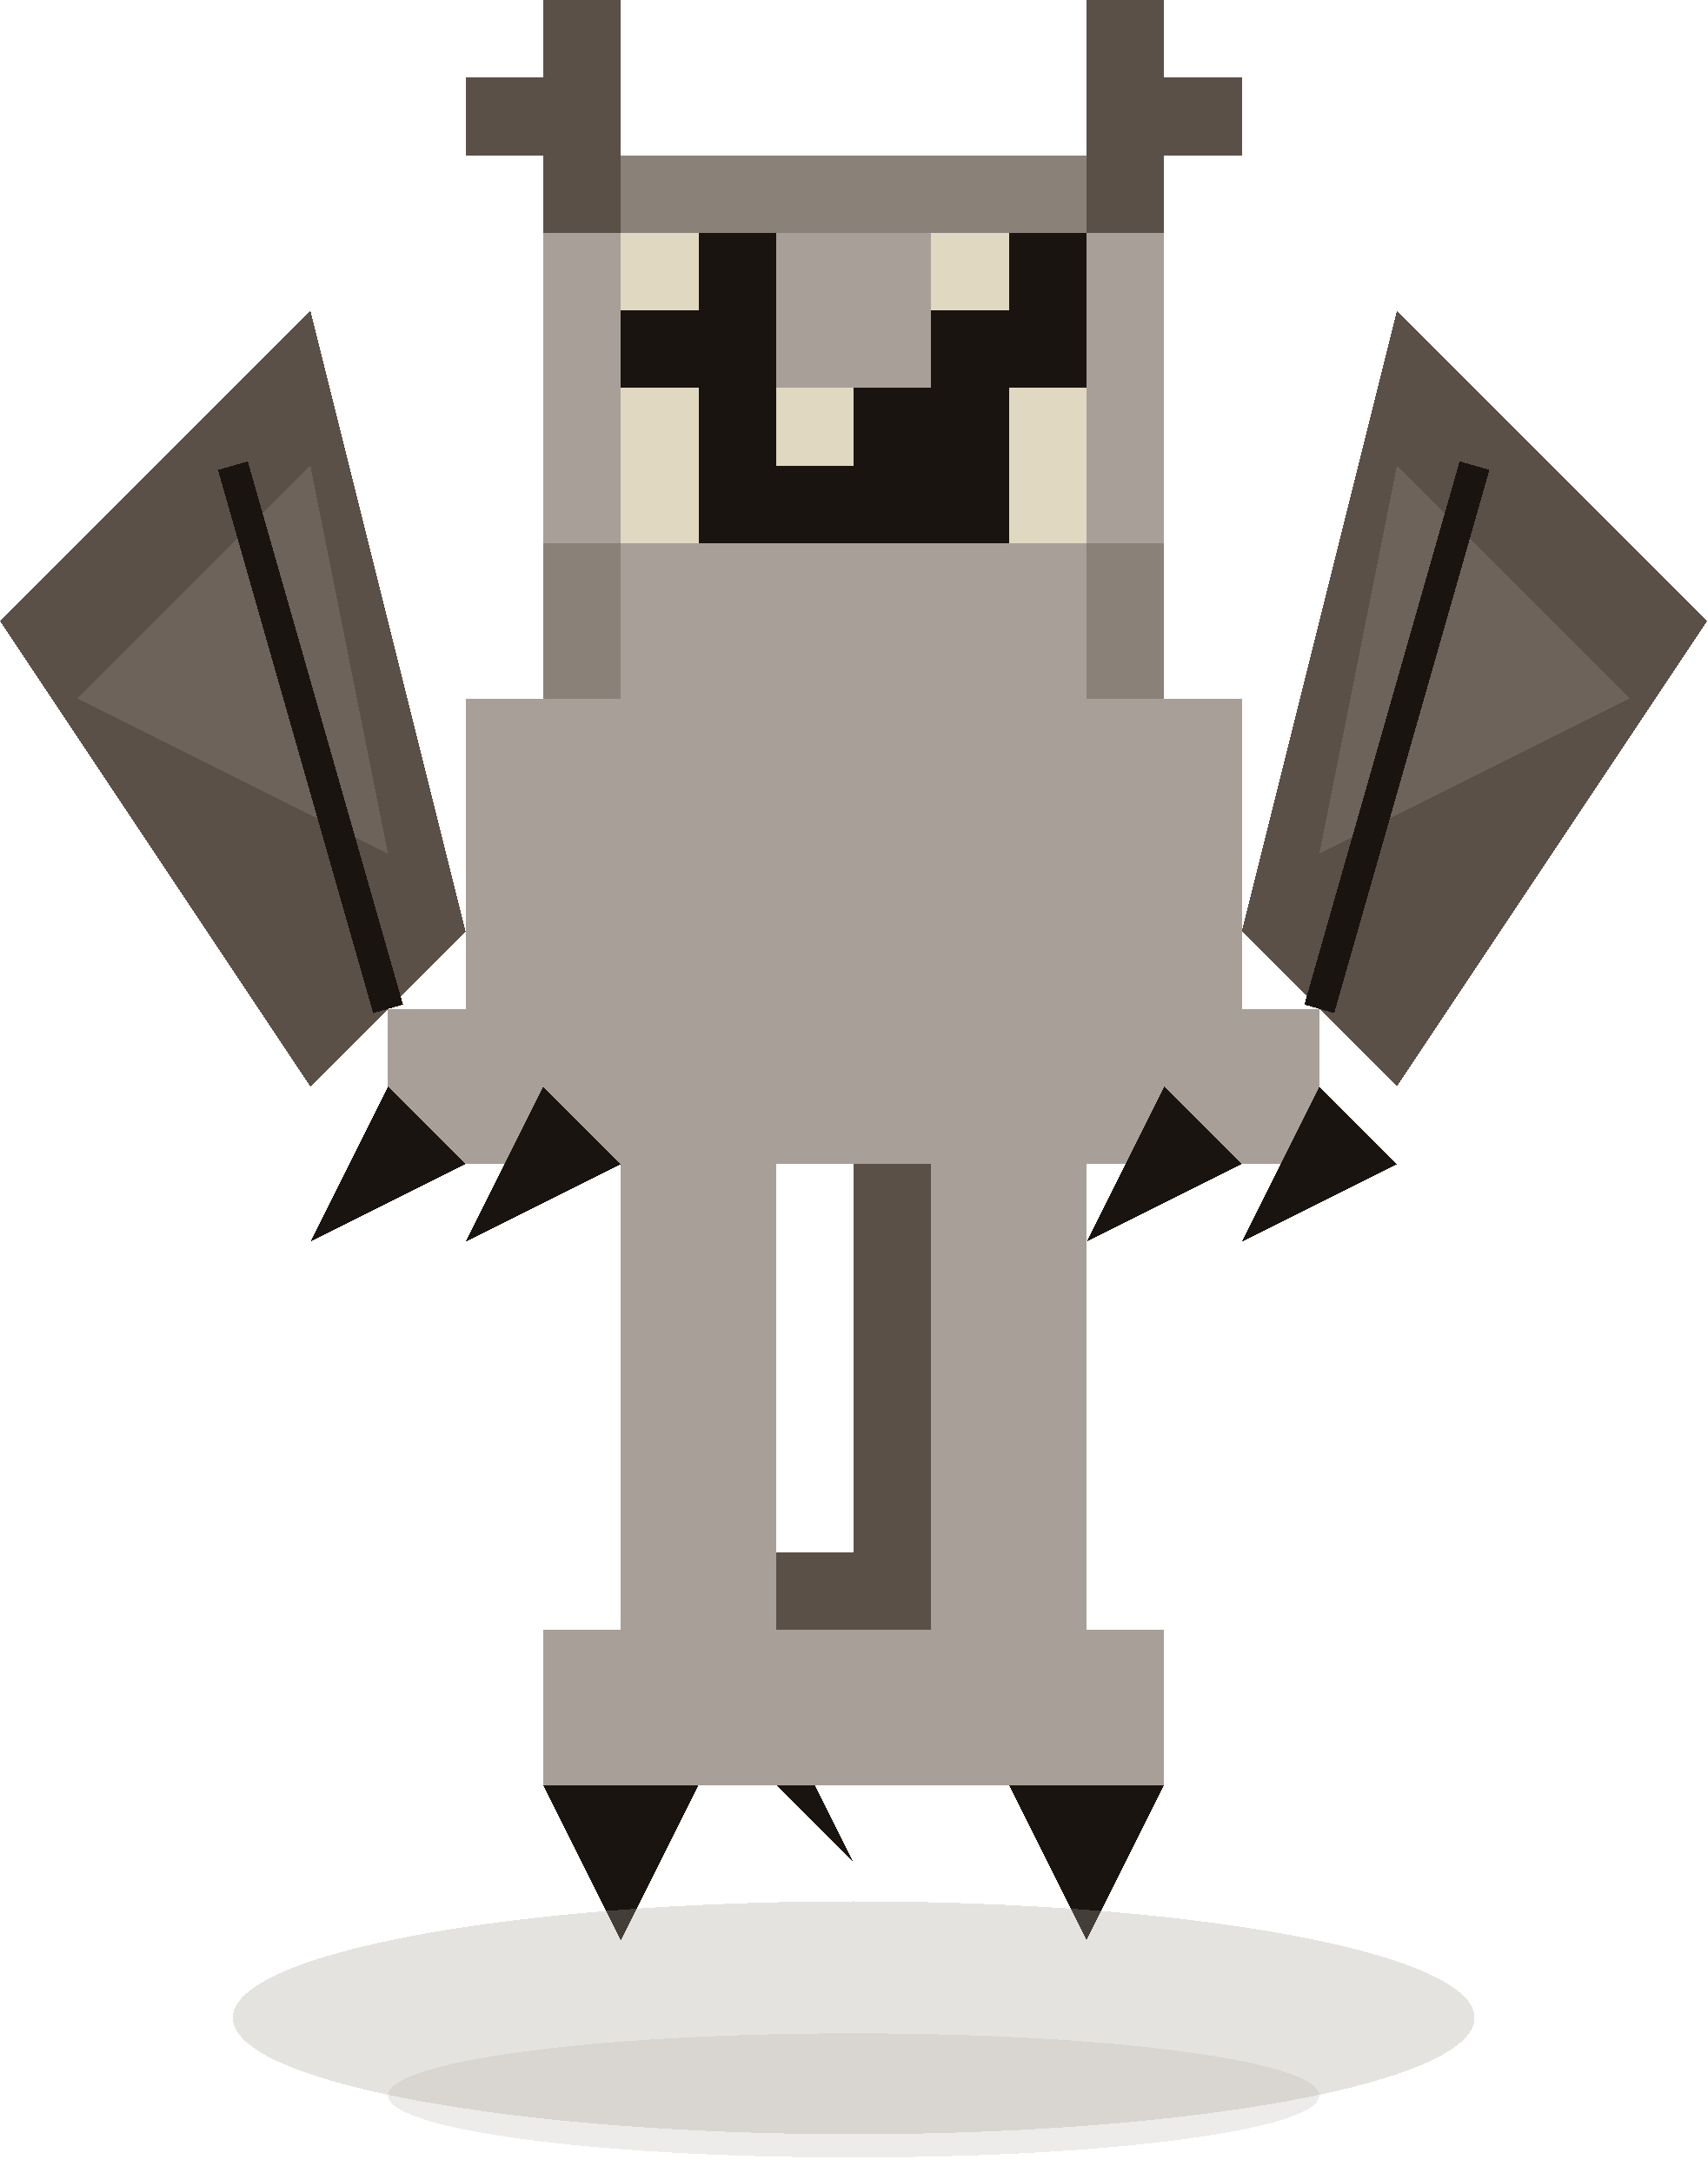
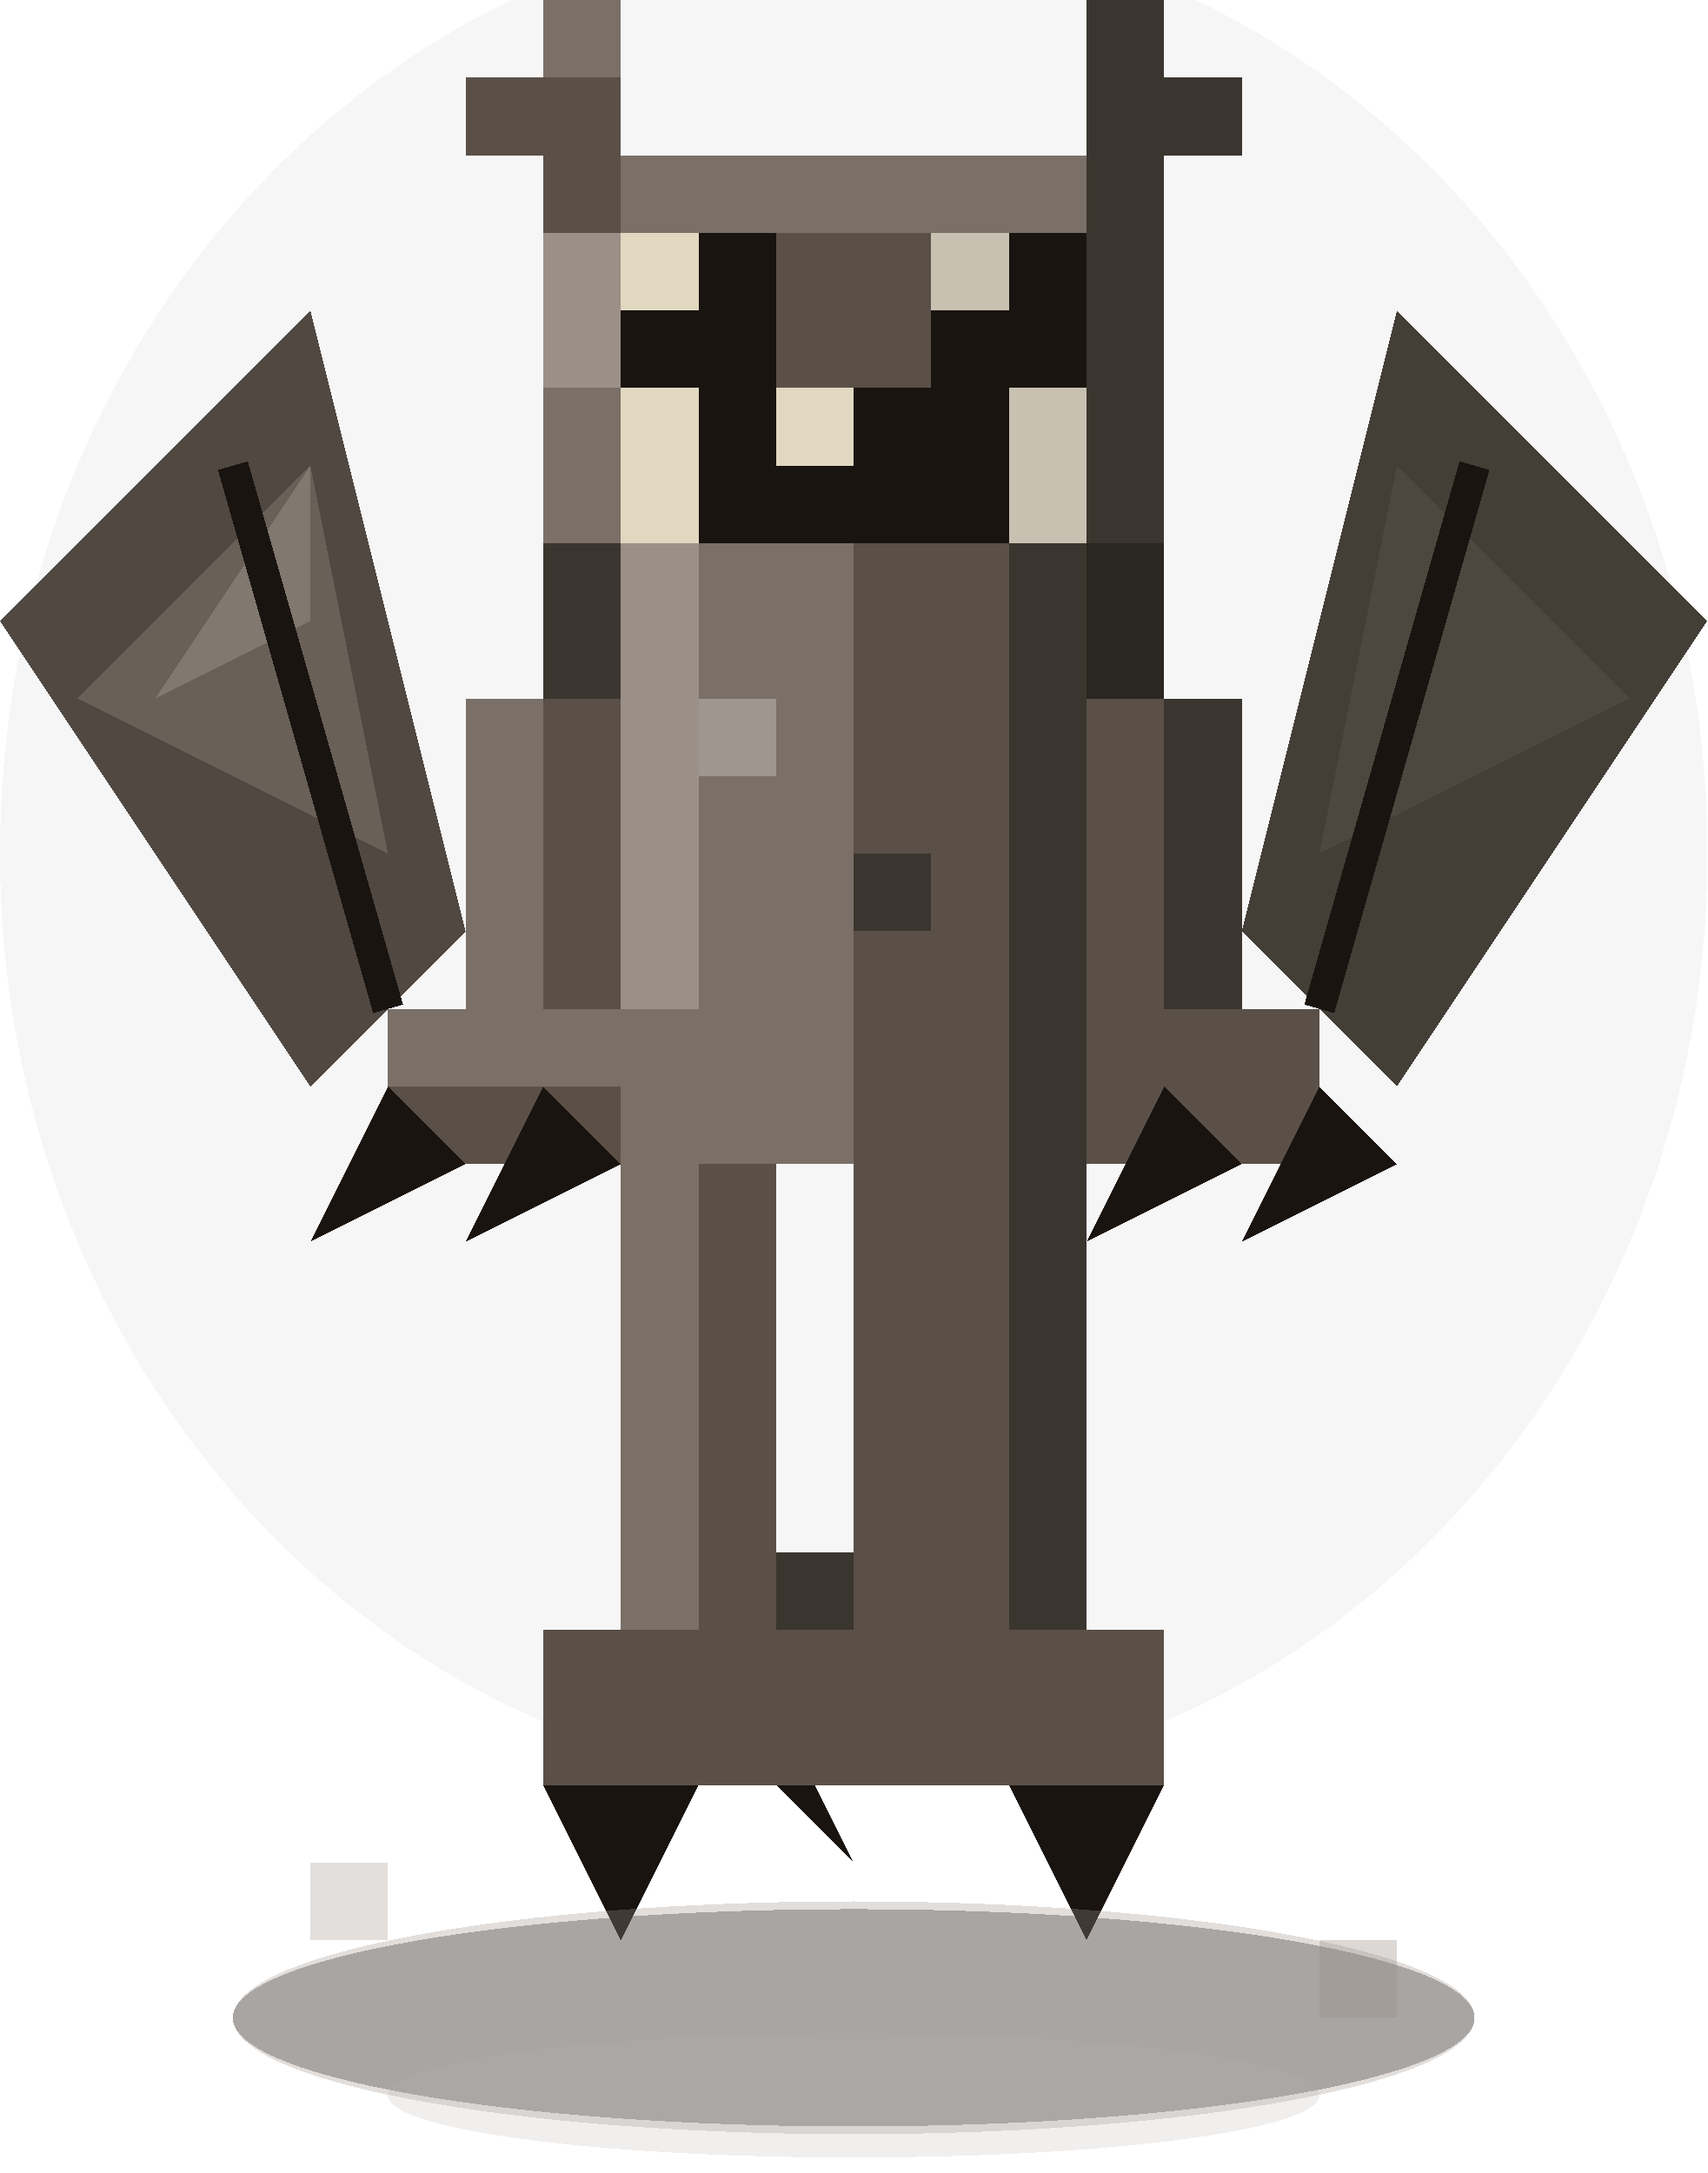
<svg xmlns="http://www.w3.org/2000/svg" viewBox="0 0 22 28" shape-rendering="crispEdges" preserveAspectRatio="xMidYMax meet" aria-label="Dust Mephit">
-   <polygon points="0,8 4,4 6,12 4,14" fill="#5a5048" />
-   <polygon points="22,8 18,4 16,12 18,14" fill="#5a5048" />
+   <ellipse cx="11" cy="11" rx="11" ry="12" fill="#9a9088" opacity="0.08" />
+   <ellipse cx="11" cy="26" rx="8" ry="1.4" fill="#000" opacity="0.32" />
+   <polygon points="0,8 4,4 6,12 4,14" fill="#3a352e" />
+   <polygon points="0,8 4,4 6,12 4,14" fill="#5a5048" opacity="0.7" />
  <polygon points="1,9 4,6 5,11" fill="#7a7068" opacity="0.6" />
-   <polygon points="21,9 18,6 17,11" fill="#7a7068" opacity="0.6" />
+   <polygon points="2,9 4,6 4,8" fill="#9a9088" opacity="0.5" />
+   <polygon points="22,8 18,4 16,12 18,14" fill="#3a352e" />
+   <polygon points="22,8 18,4 16,12 18,14" fill="#4a443c" opacity="0.6" />
+   <polygon points="21,9 18,6 17,11" fill="#5a5048" opacity="0.5" />
  <line x1="3" y1="6" x2="5" y2="13" stroke="#1a1410" stroke-width="0.4" />
  <line x1="19" y1="6" x2="17" y2="13" stroke="#1a1410" stroke-width="0.4" />
-   <rect x="8" y="6" width="6" height="9" fill="#a8a098" />
-   <rect x="7" y="7" width="1" height="6" fill="#8a8278" />
-   <rect x="14" y="7" width="1" height="6" fill="#8a8278" />
-   <rect x="7" y="2" width="8" height="5" fill="#a8a098" />
-   <rect x="7" y="2" width="8" height="1" fill="#8a8278" />
+   <rect x="8" y="6" width="6" height="9" fill="#5a5048" />
+   <rect x="8" y="6" width="3" height="9" fill="#7a7068" />
+   <rect x="8" y="6" width="1" height="7" fill="#9a9088" />
+   <rect x="13" y="6" width="1" height="9" fill="#3a352e" />
+   <rect x="7" y="7" width="1" height="6" fill="#3a352e" />
+   <rect x="14" y="7" width="1" height="6" fill="#2a2620" />
+   <rect x="9" y="9" width="1" height="1" fill="#b8b0a8" opacity="0.6" />
+   <rect x="11" y="11" width="1" height="1" fill="#3a352e" />
+   <rect x="7" y="2" width="8" height="5" fill="#5a5048" />
+   <rect x="7" y="2" width="8" height="1" fill="#7a7068" />
+   <rect x="7" y="2" width="2" height="5" fill="#7a7068" />
+   <rect x="7" y="2" width="1" height="3" fill="#9a9088" />
+   <rect x="14" y="2" width="1" height="5" fill="#3a352e" />
  <rect x="7" y="0" width="1" height="3" fill="#5a5048" />
-   <rect x="14" y="0" width="1" height="3" fill="#5a5048" />
+   <rect x="14" y="0" width="1" height="3" fill="#3a352e" />
+   <rect x="7" y="0" width="1" height="1" fill="#7a7068" />
  <rect x="6" y="1" width="1" height="1" fill="#5a5048" />
-   <rect x="15" y="1" width="1" height="1" fill="#5a5048" />
+   <rect x="15" y="1" width="1" height="1" fill="#3a352e" />
  <rect x="8" y="3" width="2" height="2" fill="#1a1410" />
  <rect x="12" y="3" width="2" height="2" fill="#1a1410" />
  <rect x="8" y="3" width="1" height="1" fill="#e0d8c0" />
-   <rect x="12" y="3" width="1" height="1" fill="#e0d8c0" />
+   <rect x="12" y="3" width="1" height="1" fill="#c8c0b0" />
  <rect x="8" y="5" width="6" height="2" fill="#1a1410" />
  <rect x="8" y="5" width="1" height="2" fill="#e0d8c0" />
  <rect x="10" y="5" width="1" height="1" fill="#e0d8c0" />
-   <rect x="13" y="5" width="1" height="2" fill="#e0d8c0" />
-   <rect x="6" y="9" width="2" height="5" fill="#a8a098" />
-   <rect x="14" y="9" width="2" height="5" fill="#a8a098" />
-   <rect x="5" y="13" width="3" height="2" fill="#a8a098" />
-   <rect x="14" y="13" width="3" height="2" fill="#a8a098" />
+   <rect x="13" y="5" width="1" height="2" fill="#c8c0b0" />
+   <rect x="6" y="9" width="2" height="5" fill="#5a5048" />
+   <rect x="6" y="9" width="1" height="5" fill="#7a7068" />
+   <rect x="14" y="9" width="2" height="5" fill="#5a5048" />
+   <rect x="15" y="9" width="1" height="5" fill="#3a352e" />
+   <rect x="5" y="13" width="3" height="2" fill="#5a5048" />
+   <rect x="5" y="13" width="3" height="1" fill="#7a7068" />
+   <rect x="14" y="13" width="3" height="2" fill="#5a5048" />
  <polygon points="5,14 4,16 6,15" fill="#1a1410" />
  <polygon points="7,14 6,16 8,15" fill="#1a1410" />
  <polygon points="15,14 14,16 16,15" fill="#1a1410" />
  <polygon points="17,14 16,16 18,15" fill="#1a1410" />
  <rect x="11" y="15" width="1" height="6" fill="#5a5048" />
-   <rect x="10" y="20" width="1" height="2" fill="#5a5048" />
+   <rect x="10" y="20" width="1" height="2" fill="#3a352e" />
  <polygon points="9,22 11,24 10,22" fill="#1a1410" />
-   <rect x="8" y="15" width="2" height="6" fill="#a8a098" />
-   <rect x="12" y="15" width="2" height="6" fill="#a8a098" />
-   <rect x="7" y="21" width="4" height="2" fill="#a8a098" />
-   <rect x="11" y="21" width="4" height="2" fill="#a8a098" />
+   <rect x="8" y="15" width="2" height="6" fill="#5a5048" />
+   <rect x="8" y="15" width="1" height="6" fill="#7a7068" />
+   <rect x="12" y="15" width="2" height="6" fill="#5a5048" />
+   <rect x="13" y="15" width="1" height="6" fill="#3a352e" />
+   <rect x="7" y="21" width="4" height="2" fill="#5a5048" />
+   <rect x="11" y="21" width="4" height="2" fill="#5a5048" />
  <polygon points="7,23 8,25 9,23" fill="#1a1410" />
  <polygon points="13,23 14,25 15,23" fill="#1a1410" />
-   <ellipse cx="11" cy="26" rx="8" ry="1.5" fill="#a8a098" opacity="0.3" />
-   <ellipse cx="11" cy="27" rx="6" ry="0.8" fill="#a8a098" opacity="0.2" />
+   <ellipse cx="11" cy="26" rx="8" ry="1.5" fill="#9a9088" opacity="0.3" />
+   <ellipse cx="11" cy="27" rx="6" ry="0.8" fill="#b8b0a8" opacity="0.2" />
+   <rect x="4" y="24" width="1" height="1" fill="#b8b0a8" opacity="0.4" />
+   <rect x="17" y="25" width="1" height="1" fill="#9a9088" opacity="0.35" />
</svg>
